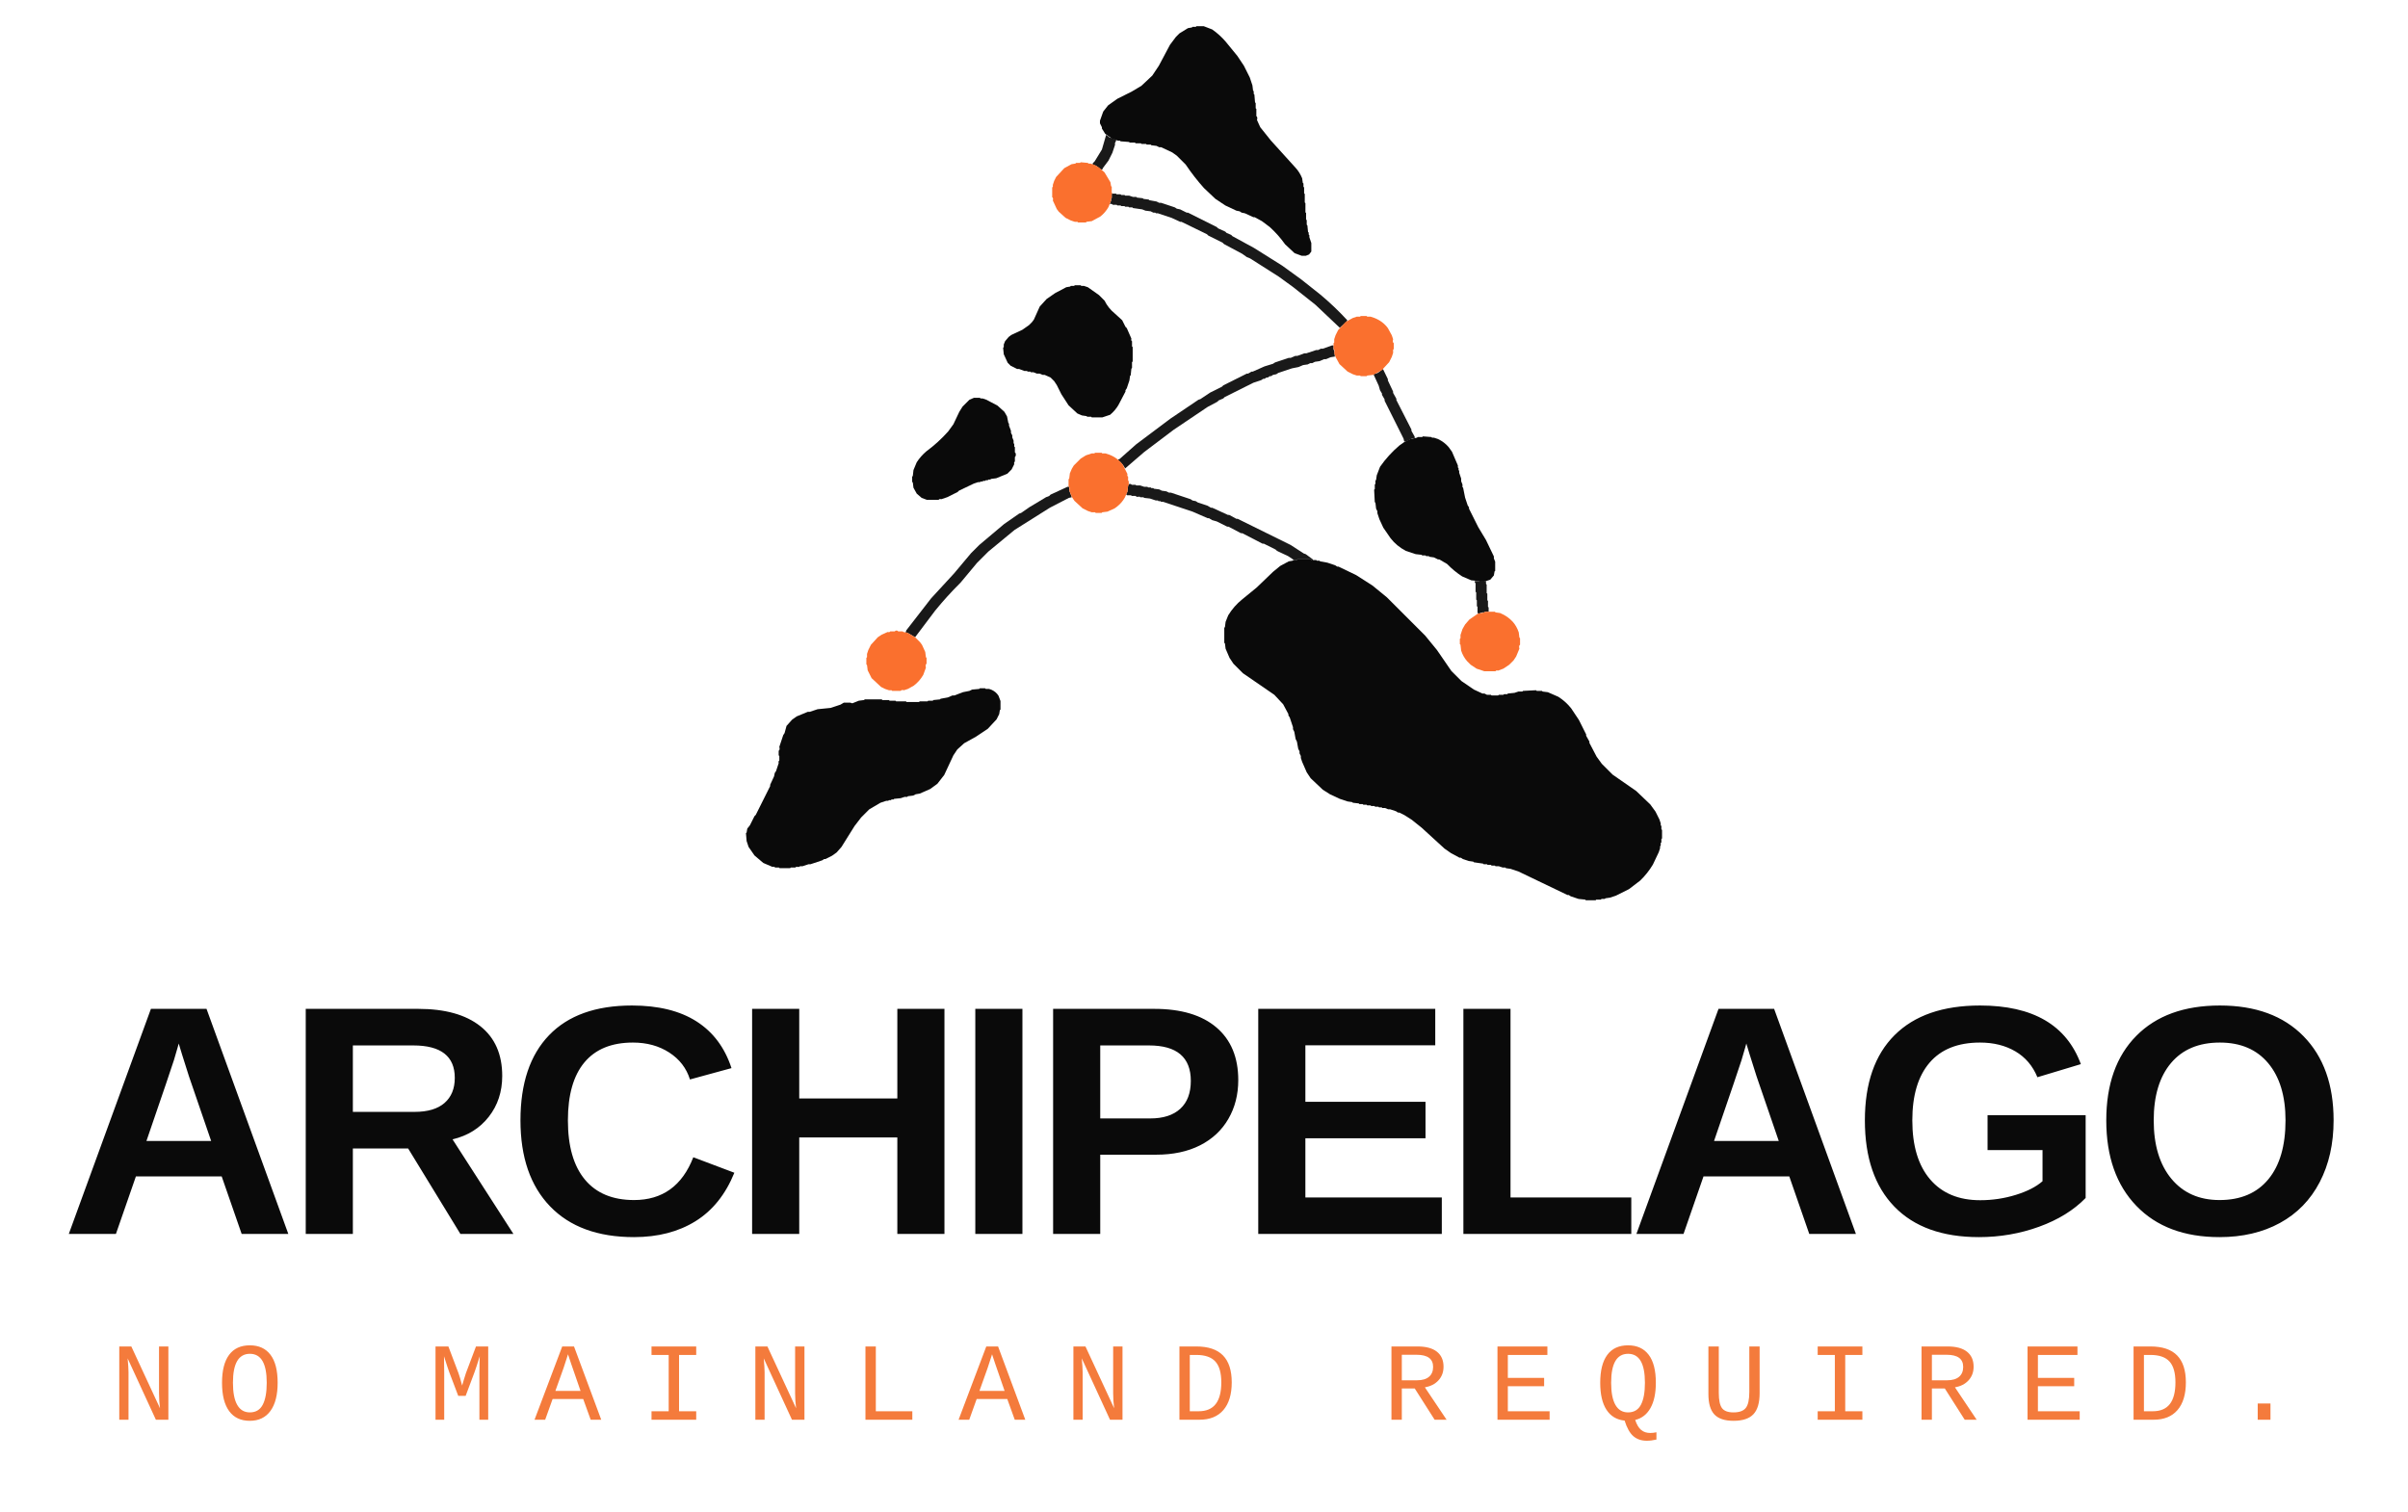
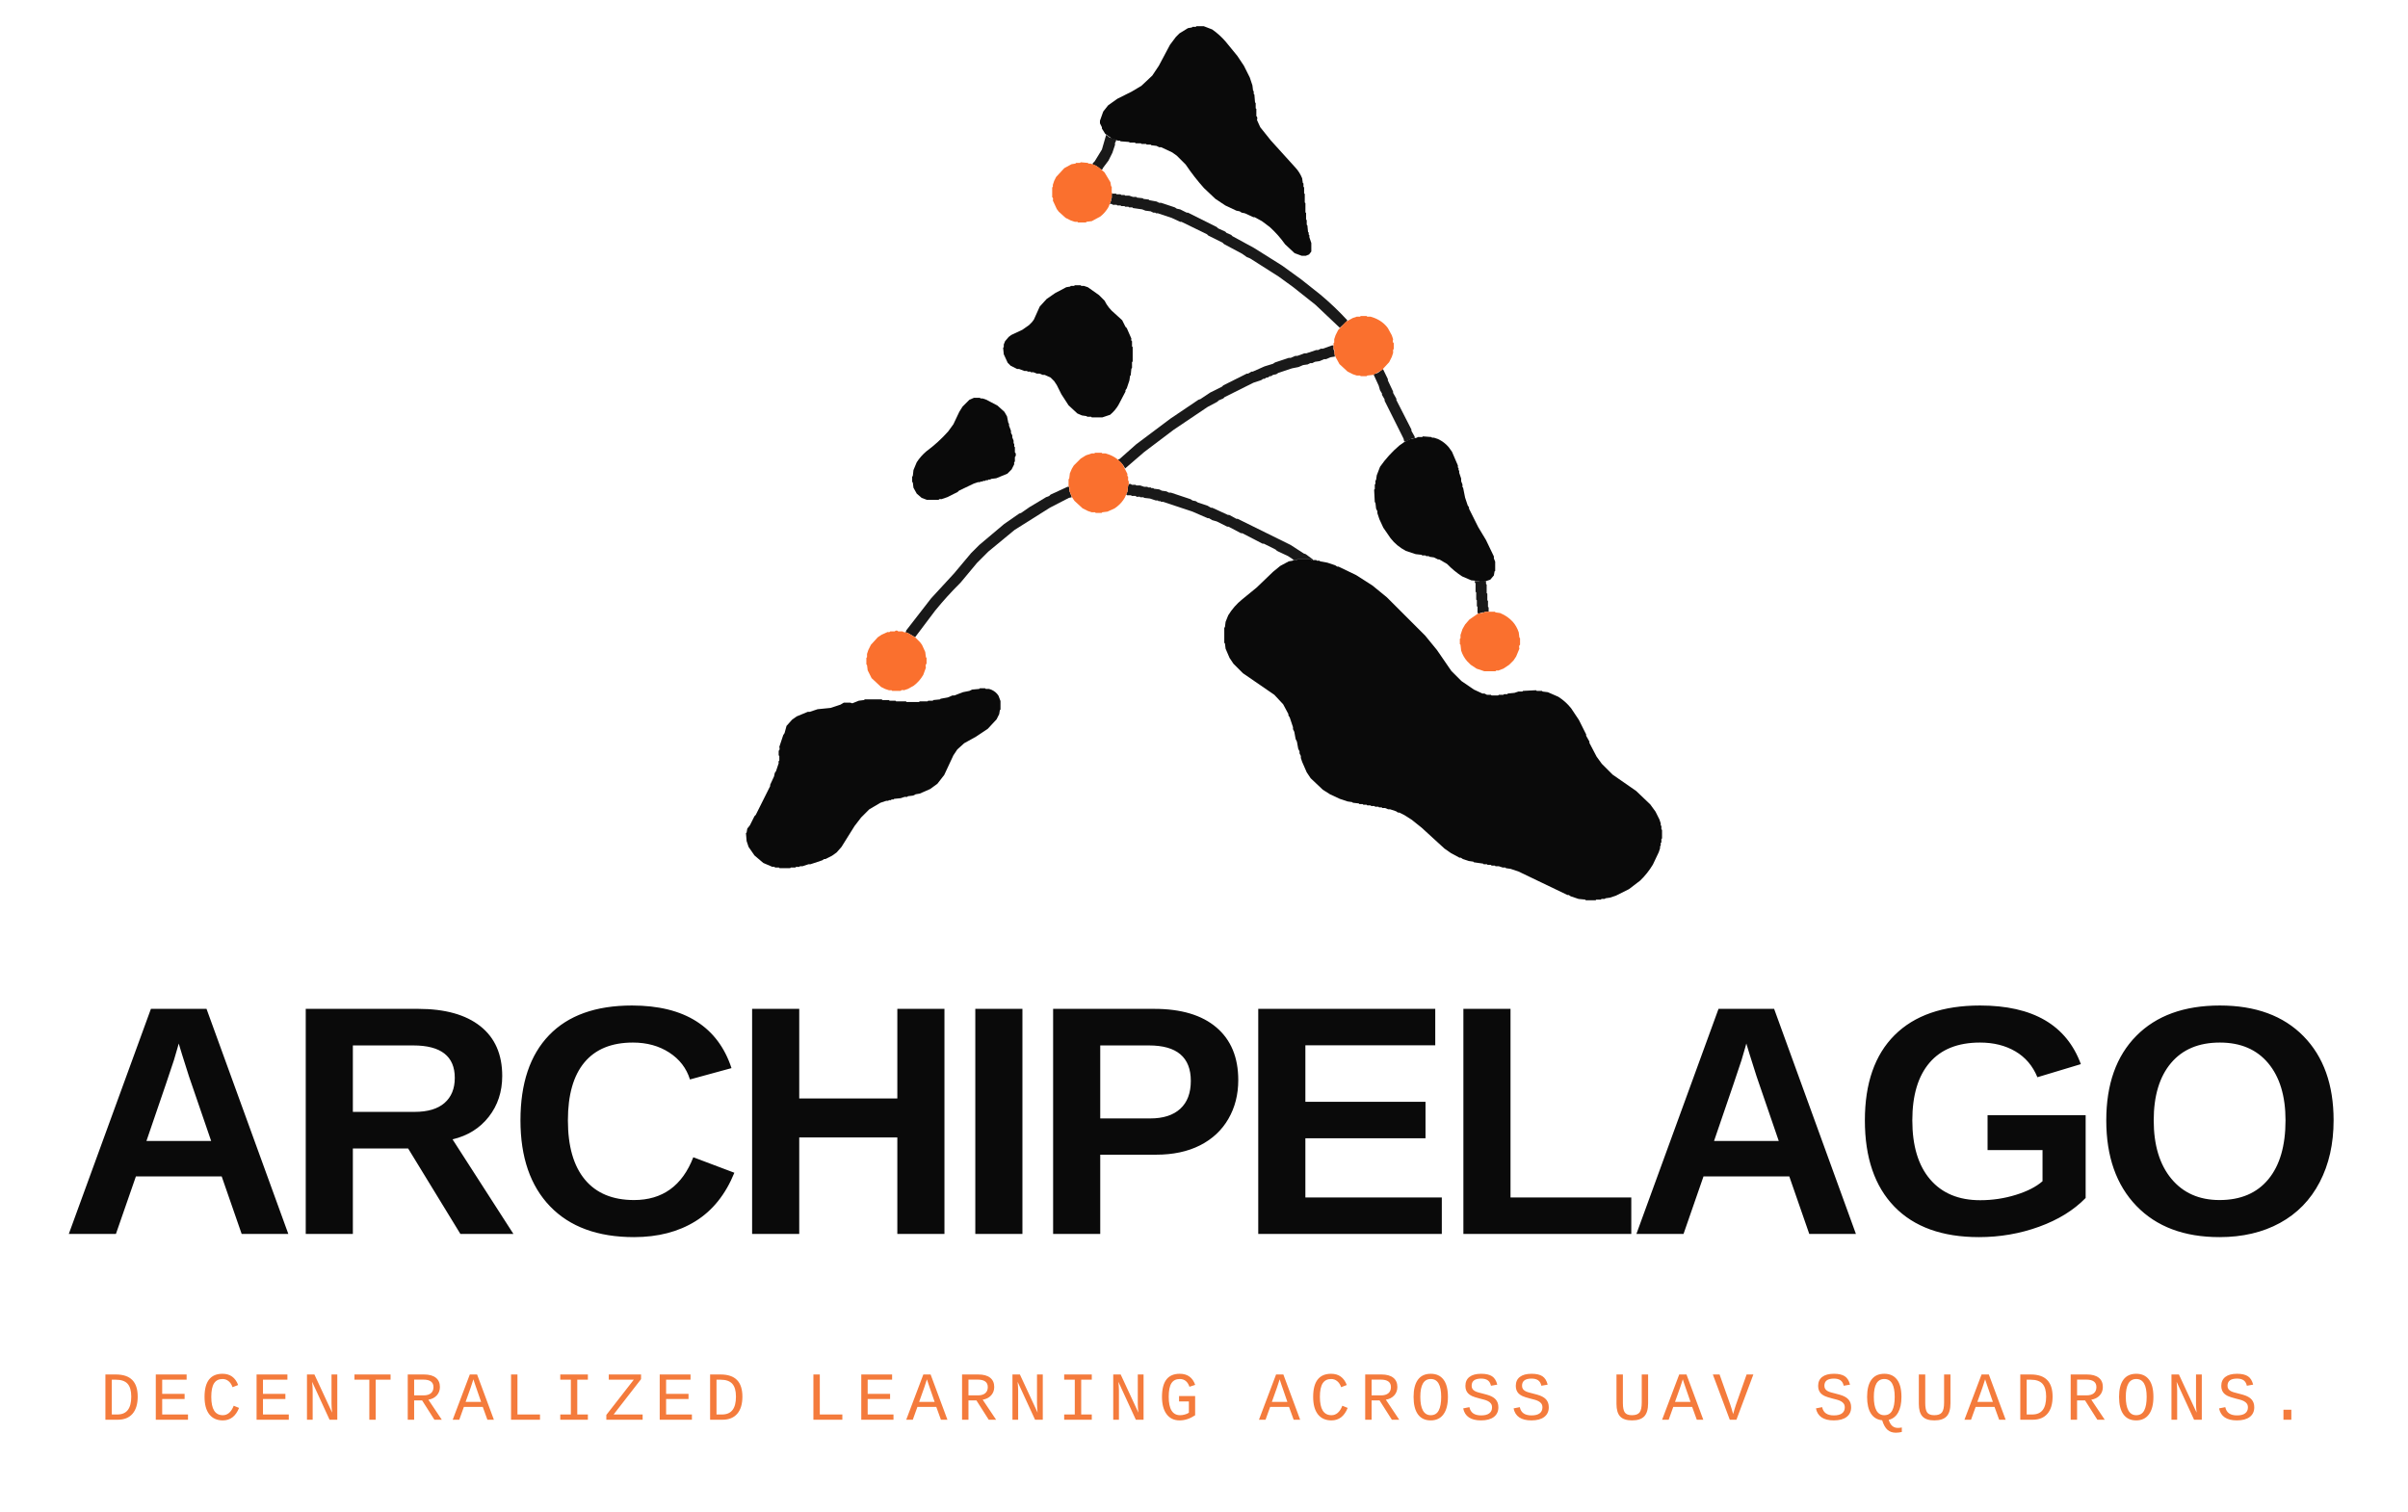
<svg xmlns="http://www.w3.org/2000/svg" viewBox="-40 -40 3680 2310" width="3680" height="2310">
  <g transform="translate(1100,0) scale(1)">
    <path fill="rgb(0,0,0)" stroke="rgb(0,0,0)" stroke-width="0" opacity="0" d="M 0 0 L 688 0.5 L 678.5 2 L 669.5 6 L 657 16.5 L 648 28.5 L 631 60.5 L 624 71.5 L 608.5 88 L 589.5 100 L 567.5 111 L 551 123.5 L 544 134.5 L 542 140.5 L 542 143.5 L 541 144.5 L 541 148.5 L 545 158.5 L 550 165.5 L 550 168.5 L 549 169.5 L 548 176.5 L 544 188.5 L 541 194.5 L 530 209.5 L 530 211 L 523.5 210 L 522.5 209 L 511.5 208 L 510.5 209 L 504.5 209 Q 503.75 210.75 500.5 210 L 489.5 215 L 476 227.5 L 471 236.5 L 469 242.5 L 469 245.5 L 468 246.5 L 468 261.5 L 469 262.5 L 470 269.5 L 475 279.5 L 484.5 290 L 488.5 293 L 502.5 299 Q 506.5 298 507.5 300 L 519.5 300 L 520.5 299 L 528.5 298 L 538.5 293 L 550 282.5 L 556.5 272 Q 559.75 271.25 560.5 273 L 566.5 273 L 567.5 274 L 572.5 274 L 573.5 275 L 578.5 275 L 579.5 276 L 584.5 276 L 585.5 277 L 590.5 277 L 591.5 278 L 605.5 280 L 606.5 281 L 614.5 282 L 622.5 285 L 629.5 286 L 650.5 293 L 663.5 299 L 665.5 299 L 704.5 318 L 706.5 320 L 728.5 331 L 730.5 333 L 737.5 336 L 765.5 353 L 770.5 355 L 814.5 383 L 836.5 399 L 870.5 426 L 907 460.5 L 907 462.5 L 905 464.5 L 899 478.5 L 899 483.5 Q 897 484.62 898 488 L 895.5 488 L 891.5 490 L 888.5 490 L 881.5 493 L 878.5 493 L 874.5 495 L 871.5 495 L 867.5 497 L 864.5 497 L 860.5 499 L 857.5 499 L 849.5 502 L 846.5 502 L 842.5 504 L 839.5 504 L 832.5 507 L 829.5 507 L 808.5 514 L 805.5 516 L 800.5 517 L 797.5 519 L 792.5 520 L 789.5 522 L 787.5 522 L 784.5 524 L 772.5 528 L 767.5 531 L 765.5 531 L 729.5 549 L 727.5 551 L 718.5 555 L 716.5 557 L 709.5 560 L 694.5 570 L 691.5 571 L 648.5 600 L 596.5 639 L 568.5 663 L 563.5 659 L 549.5 653 Q 544.75 654.25 543.5 652 L 533.5 652 L 532.5 653 L 524.5 654 L 517.5 657 Q 507.7 662.7 501 671.5 L 495 683.5 L 494 691.5 L 493 692.5 L 493 704 L 488.5 705 L 485.5 707 L 483.5 707 L 465.5 716 L 402.5 755 L 364.5 786 L 344 805.5 L 318 836.5 L 283 874.5 L 269 891.5 L 243.5 926 L 228.5 924 L 227.5 925 L 220.5 925 Q 219.75 926.75 216.5 926 L 207.5 930 Q 199.5 934.5 194 941.5 L 191 945.5 L 185 959.5 Q 186.25 964.25 184 965.5 L 184 975.5 L 185 976.5 L 186 984.5 L 189 991.5 L 192 996.5 L 203.5 1008 L 212.5 1013 L 218.5 1015 Q 222.5 1014 223.5 1016 L 236.5 1016 L 237.5 1015 L 241.5 1015 L 247.5 1013 L 256.5 1008 L 267 997.5 L 272 989.5 L 275 980.5 Q 273.75 975.75 276 974.5 L 276 965.5 L 275 964.5 L 275 960.5 L 274 959.5 L 273 953.5 L 269 945.5 L 259 933.5 L 281 903.5 L 299 881.5 Q 327.66 852.66 353 820.5 L 370.5 803 L 402.5 776 L 431.5 756 L 471.5 732 L 493.5 721 L 498.5 720 Q 503.44 729.06 511.5 735 L 522.5 741 L 528.5 743 Q 533.25 741.75 534.5 744 L 543.5 744 L 544.5 743 L 548.5 743 L 549.5 742 L 555.5 741 L 563.5 737 L 575 726.5 L 581.5 716 L 582.5 717 L 588.5 717 L 589.5 718 L 595.5 718 L 596.5 719 L 607.5 720 L 608.5 721 L 617.5 722 L 618.5 723 L 621.5 723 L 622.5 724 L 637.5 727 L 682.5 742 L 685.5 744 L 687.5 744 L 690.5 746 L 692.5 746 L 695.5 748 L 707.5 752 L 712.5 755 L 719.5 757 L 735.5 765 L 737.5 765 L 756.5 775 L 758.5 775 L 789.5 791 L 791.5 791 L 809.5 800 L 811.5 802 L 828.5 810 L 837 815.5 L 835.5 817 L 829.5 818 L 819.5 823 L 812.5 828 Q 787.17 853.67 758.5 876 L 744 890.5 L 737 900.5 L 733 910.5 L 732 918.5 L 731 919.5 L 731 942.5 L 732 943.5 L 732 947.5 L 733 948.5 L 734 954.5 L 739 965.5 L 745 974.5 L 759.5 989 L 798.5 1015 Q 809.41 1022.59 818 1032.5 L 824 1041.5 L 831 1056.5 L 836 1071.5 L 836 1074.5 L 838 1078.5 L 838 1081.5 L 842 1093.5 L 842 1096.5 L 846 1108.5 L 846 1111.5 L 848 1115.5 L 848 1118.5 L 854 1132.5 L 854 1134.5 L 863 1149.5 L 877.5 1164 L 892.5 1174 L 907.5 1181 L 919.5 1185 L 922.5 1185 L 927.5 1187 L 931.5 1187 L 932.5 1188 L 936.5 1188 L 937.5 1189 L 942.5 1189 L 943.5 1190 L 948.5 1190 L 949.5 1191 L 954.5 1191 L 955.5 1192 L 960.5 1192 L 961.5 1193 L 966.5 1193 L 967.5 1194 L 976.5 1195 L 977.5 1196 L 980.5 1196 L 981.5 1197 L 984.5 1197 L 993.5 1200 L 1006.5 1206 L 1017.5 1213 L 1032.5 1225 L 1067.5 1257 L 1077.5 1264 L 1090.5 1271 L 1092.5 1271 L 1095.5 1273 L 1104.5 1276 L 1111.5 1277 L 1112.5 1278 L 1116.5 1278 L 1117.5 1279 L 1121.5 1279 L 1127.5 1281 L 1132.5 1281 L 1133.5 1282 L 1138.5 1282 L 1139.5 1283 L 1144.5 1283 L 1145.5 1284 L 1150.5 1284 L 1151.5 1285 L 1160.5 1286 L 1161.5 1287 L 1168.5 1288 L 1180.5 1292 L 1255.5 1328 L 1257.5 1328 L 1260.5 1330 L 1272.5 1334 L 1283 1335.5 L 0 1336 L 0.5 1240 L 1 1245.5 L 5 1256.5 L 17.5 1272 L 26.5 1279 L 40.5 1285 Q 43.75 1284.25 44.5 1286 L 50.5 1286 L 51.5 1287 L 67.5 1287 L 68.5 1286 L 75.5 1286 L 76.5 1285 L 86.5 1284 L 87.5 1283 L 98.5 1281 L 116.5 1275 L 131.5 1268 L 142 1259.5 L 150 1248.5 L 151 1245.5 L 166 1222.5 L 176 1209.5 L 188.5 1197 L 197.5 1191 L 214.5 1184 L 217.5 1184 L 226.5 1181 L 230.5 1181 L 231.5 1180 L 236.5 1180 L 237.5 1179 L 246.5 1178 L 251.5 1176 L 255.5 1176 L 273.5 1170 Q 286.75 1164.25 296 1154.5 L 303 1144.5 L 317 1114.5 L 323 1105.5 L 329.5 1099 L 365.5 1077 L 381 1062.5 L 388 1048.5 Q 387.25 1045.25 389 1044.5 L 389 1031.5 L 386 1023.5 L 378.5 1016 L 371.5 1013 Q 366.75 1014.25 365.5 1012 L 357.5 1012 L 356.5 1013 L 345.5 1014 L 318.5 1023 L 315.5 1023 L 308.5 1026 L 305.5 1026 L 296.5 1029 L 292.5 1029 L 291.5 1030 L 278.5 1031 L 277.5 1032 L 265.5 1032 L 264.5 1033 L 245.5 1033 L 244.5 1032 L 229.5 1032 L 228.5 1031 L 208.5 1030 L 207.5 1029 L 181.5 1029 L 180.5 1030 L 176.5 1030 L 175.5 1031 L 172.5 1031 L 160.5 1035 L 159.5 1034 L 149.5 1034 L 144.5 1037 L 129.5 1042 L 109.5 1044 L 108.5 1045 L 105.5 1045 L 104.5 1046 L 101.5 1046 L 97.5 1048 L 94.5 1048 L 88.5 1050 L 74.5 1057 L 64 1066.5 L 60 1074.5 L 60 1077.5 L 57 1083.5 L 51 1101.5 L 50 1114.5 L 51 1115.5 L 51 1122.5 L 43 1146.5 L 41 1149.5 L 37 1161.5 L 32 1170.5 L 32 1172.5 L 15 1205.5 L 13 1207.5 L 6 1221.5 L 2 1226.5 L 0.5 1233 L 0 0 Z M 503 396 L 502 397 L 497 397 L 496 398 L 490 399 L 473 408 L 460 417 L 449 429 L 440 449 L 437 453 L 433 457 L 423 464 L 406 472 L 402 475 L 396 482 L 394 487 L 394 491 L 393 492 L 394 502 L 400 515 L 405 519 L 415 524 L 418 524 L 426 527 L 430 527 L 431 528 L 435 528 L 436 529 L 440 529 L 445 531 L 449 531 L 454 533 L 457 533 L 466 537 L 471 543 L 475 549 L 482 563 L 493 580 L 507 592 L 514 595 L 521 596 L 522 597 L 528 597 L 529 598 L 545 598 L 557 594 Q 564 588 569 580 L 580 559 L 580 557 L 582 554 L 586 542 L 587 535 L 588 534 L 589 524 L 590 523 L 590 514 L 591 513 L 591 491 L 590 490 L 590 482 Q 588 481 589 478 L 582 462 L 580 460 L 575 450 L 564 439 Q 554 431 548 420 L 540 411 L 523 399 L 517 397 L 513 397 L 512 396 L 503 396 Z M 349 568 L 342 571 L 331 582 L 326 590 L 317 609 L 309 620 Q 294 636 276 650 Q 267 657 261 667 L 256 679 L 255 688 L 254 689 L 254 697 L 255 698 L 256 706 L 261 715 L 269 721 L 277 724 L 295 724 Q 295 722 299 723 L 308 720 L 324 712 L 326 710 L 349 699 L 355 697 L 358 697 L 359 696 L 362 696 L 363 695 L 366 695 L 367 694 L 370 694 L 371 693 L 374 693 L 375 692 L 383 691 L 400 684 L 406 678 L 410 670 Q 409 666 411 666 L 411 659 L 412 658 Q 413 653 411 652 L 411 644 L 410 643 L 410 639 L 409 638 L 409 634 L 407 629 L 407 626 L 405 622 L 405 619 L 402 611 L 402 608 L 401 607 L 399 597 L 395 590 L 385 580 L 368 571 L 362 569 L 359 569 L 358 568 L 349 568 Z " />
    <path fill="rgb(0,0,0)" stroke="rgb(0,0,0)" stroke-width="0" opacity="0" d="M 700.5 0 L 1400 0 L 1400 1227.5 L 1399 1227.5 L 1398 1218.5 L 1390 1200.5 L 1382 1189.5 L 1365.5 1173 L 1324.5 1144 L 1308 1127.5 L 1296 1109.5 L 1284 1084.5 L 1284 1082.5 L 1270 1055.5 L 1261 1042.5 L 1248.5 1030 L 1241.5 1025 L 1225.5 1018 L 1217.5 1017 L 1216.5 1016 L 1208.5 1016 L 1207.5 1015 L 1197.5 1015 L 1196.5 1016 L 1187.5 1016 L 1186.5 1017 L 1180.5 1017 L 1179.5 1018 L 1169.5 1019 L 1168.5 1020 L 1158.5 1021 L 1157.5 1022 L 1150.5 1022 L 1149.5 1023 L 1139.5 1023 L 1138.5 1022 L 1132.5 1022 L 1128.5 1020 L 1125.5 1020 L 1107.5 1011 Q 1090.46 1000.54 1078 985.5 L 1056 953.5 L 1038 931.5 L 979.5 873 L 957.5 855 L 932.5 839 L 900.5 824 L 888.5 820 L 877.5 818 L 876.5 817 L 867.5 816 L 855.5 807 L 852.5 806 L 832.5 793 L 738.5 747 L 736.5 747 L 731.5 744 L 729.5 744 L 724.5 741 L 722.5 741 L 717.5 738 L 710.5 736 L 695.5 729 L 690.5 728 L 679.5 723 L 649.5 713 L 646.5 713 L 642.5 711 L 639.5 711 L 638.5 710 L 635.5 710 L 631.5 708 L 627.5 708 L 618.5 705 L 614.5 705 L 613.5 704 L 608.5 704 L 602.5 702 L 596.5 702 L 595.5 701 L 589.5 701 Q 588.37 699 585 700 L 583 684.5 L 579 676.5 L 608.5 651 L 653.5 617 L 705.5 582 L 720.5 574 L 722.5 572 L 729.5 569 L 731.5 567 L 775.5 545 L 777.5 545 L 805.5 533 L 810.5 532 L 813.5 530 L 834.5 523 L 844.5 521 L 851.5 518 L 854.5 518 L 869.5 513 L 876.5 512 L 900.5 504 Q 905.5 518 916.5 526 L 927.5 532 L 933.5 534 Q 938.25 532.75 939.5 535 L 948.5 535 L 949.5 534 L 958.5 533 L 964 542.5 L 964 544.5 L 967 549.5 L 969 556.5 L 982 583.5 L 982 585.5 L 1007 635.5 L 998.5 641 L 979 660.5 L 969 673.5 L 964 686.5 L 964 689.5 L 962 694.5 L 962 699.5 L 961 700.5 L 961 707.5 L 960 708.5 L 960 718.5 L 961 719.5 L 961 727.5 L 962 728.5 L 963 737.5 L 965 741.5 L 965 744.5 L 968 753.5 L 971 758.5 L 971 760.5 L 977 771.5 L 985 782.5 L 997.5 795 L 1006.5 801 L 1016.5 805 L 1019.5 805 L 1028.5 808 L 1032.5 808 L 1033.5 809 L 1043.5 810 L 1044.5 811 L 1051.5 812 L 1057.5 815 L 1059.5 815 L 1071.5 822 Q 1081.8 832.7 1094.5 841 L 1102.5 845 L 1108.5 847 L 1112.5 847 L 1114 848.5 L 1115 851.5 L 1115 864.5 L 1116 865.5 L 1116 876.5 L 1117 877.5 L 1118 896.5 L 1119 897.5 L 1103 909.5 L 1096 919.5 L 1093 926.5 L 1092 935.5 L 1091 936.5 L 1091 944.5 L 1092 945.5 L 1093 954.5 L 1097 963.5 L 1107.5 976 L 1116.5 982 L 1118.5 982 L 1124.5 985 Q 1127.75 984.25 1128.5 986 L 1145.5 986 L 1157.5 982 L 1166.5 976 L 1173 969.5 L 1177 963.5 L 1182 951.5 Q 1180.75 946.75 1183 945.5 L 1183 935.5 L 1182 934.5 L 1181 926.5 L 1177 917.5 L 1167.5 906 L 1152.5 897 L 1149.5 897 L 1144.5 895 L 1135 895 L 1135 888.5 L 1134 887.5 L 1134 878.5 L 1133 877.5 L 1133 867.5 L 1132 866.5 L 1132 853.5 L 1131 852.5 L 1131 848 Q 1137.78 847.47 1141 842.5 L 1143 839.5 L 1144 833.5 L 1145 832.5 L 1145 818.5 L 1144 817.5 L 1144 814.5 L 1141 805.5 L 1131 785.5 L 1129 783.5 L 1114 754.5 L 1112 752.5 L 1103 732.5 L 1099 720.5 L 1096 705.5 L 1095 704.5 L 1095 700.5 L 1093 695.5 L 1093 691.5 L 1092 690.5 L 1092 687.5 L 1091 686.5 L 1088 671.5 L 1084 662.5 L 1084 660.5 L 1077 647.5 L 1068.5 638 L 1061.5 633 L 1051.5 629 Q 1048.25 629.75 1047.5 628 L 1040.5 628 L 1039.5 627 L 1034.5 627 L 1033.5 628 L 1026.5 628 Q 1025.37 630 1022 629 L 1017 618.5 L 1017 616.5 L 994 571.5 L 994 569.5 L 989 560.5 L 989 558.5 L 986 553.5 L 986 551.5 L 983 546.5 L 983 544.5 L 974 525.5 L 974 523.5 L 981 516.5 L 987 505.5 L 989 499.5 L 989 494.5 L 990 493.5 L 990 484.5 L 989 483.5 L 989 478.5 L 987 472.5 L 983 464.5 L 971.5 452 L 960.5 446 L 954.5 444 Q 949.75 445.25 948.5 443 L 939.5 443 L 938.5 444 L 933.5 444 L 927.5 446 L 919.5 450 L 884.5 416 L 844.5 384 L 804.5 356 L 801.5 355 L 776.5 339 L 764.5 333 L 757.5 328 L 734.5 316 L 732.5 314 L 686.5 290 L 684.5 290 L 675.5 285 L 673.5 285 L 655.5 277 L 634.5 270 L 631.5 270 L 627.5 268 L 624.5 268 L 615.5 265 L 611.5 265 L 606.5 263 L 602.5 263 L 596.5 261 L 591.5 261 L 585.5 259 L 579.5 259 L 578.5 258 Q 573.75 259.25 572.5 257 L 560.5 256 L 559 254.5 L 559 245.5 L 558 244.5 L 557 238.5 Q 552.32 227.18 544 219.5 L 554 205.5 L 560 193.5 L 564 181.5 L 564 178.5 L 566.5 174 L 572.5 176 L 578.5 176 L 579.5 177 L 585.5 177 L 586.5 178 L 594.5 178 L 595.5 179 L 603.5 179 L 604.5 180 L 618.5 181 L 619.5 182 L 623.5 182 L 631.5 185 L 634.5 185 L 654.5 195 L 672 211.5 L 693 239.5 L 711.5 259 L 732.5 274 L 749.5 282 L 770.5 289 L 783.5 295 L 800.5 307 L 812 318.5 Q 821.92 332.58 834.5 344 Q 841.48 351.02 855.5 351 L 860.5 349 L 863 346.5 L 864 344.5 L 864 331.5 L 863 330.5 L 863 327.5 L 862 326.5 L 862 323.5 L 859 314.5 L 859 310.5 L 858 309.5 L 858 304.5 L 857 303.5 L 857 296.5 L 856 295.5 L 856 285.5 L 855 284.5 L 855 270.5 L 854 269.5 L 854 256.5 L 853 255.5 L 853 246.5 L 852 245.5 L 852 240.5 L 851 239.5 L 850 232.5 Q 846.24 223.26 840 216.5 L 802 174.5 L 786 154.5 L 781 143.5 Q 782.25 138.75 780 137.5 L 780 126.5 L 779 125.5 L 779 117.5 L 778 116.5 L 777 104.5 L 776 103.5 L 776 99.5 L 775 98.5 L 774 90.5 L 770 78.5 L 761 60.5 L 751 45.5 L 733 23.5 L 721.5 12 L 712.5 5 L 706.5 2 L 700.5 1 L 700.5 0 Z " />
    <path fill="rgb(0,0,0)" stroke="rgb(0,0,0)" stroke-width="0" opacity="0" d="M 1399.5 1242 L 1400 1336 L 1299 1335.5 L 1312.5 1334 L 1313.5 1333 L 1320.5 1332 L 1329.5 1329 L 1332.5 1327 L 1334.5 1327 L 1355.5 1315 L 1372 1300.5 L 1386 1281.5 L 1393 1267.5 L 1393 1265.5 L 1397 1256.5 L 1399.5 1242 Z " />
    <path fill="rgb(10,10,10)" stroke="rgb(10,10,10)" stroke-width="0" opacity="0.937" d="M 550.5 166 L 555.5 170 L 564.5 173 L 566 174.5 L 564 178.5 L 564 181.5 L 560 193.5 L 554 205.5 L 545 217.5 L 545 219 L 542.5 219 L 534.5 213 L 530 212 L 530 209.5 L 533 206.5 L 544 188.5 L 550.5 166 Z " />
    <path fill="rgb(10,10,10)" stroke="rgb(10,10,10)" stroke-width="0" opacity="0.937" d="M 559 256 L 565.5 256 L 566.5 257 L 572.5 257 L 573.5 258 L 578.5 258 L 579.5 259 L 585.5 259 L 591.5 261 L 596.5 261 L 597.5 262 L 606.5 263 L 607.5 264 L 615.5 265 L 616.5 266 L 627.5 268 L 631.5 270 L 634.5 270 L 655.5 277 L 658.5 279 L 663.5 280 L 673.5 285 L 675.5 285 L 719.5 307 L 721.5 309 L 732.5 314 L 734.5 316 L 741.5 319 L 743.5 321 L 776.5 339 L 819.5 366 L 848.5 387 L 877.5 410 Q 899.6 428.4 919 449.5 L 917.5 452 L 907.5 461 L 870.5 426 L 836.5 399 L 814.5 383 L 770.5 355 L 765.5 353 L 758.5 348 L 730.5 333 L 728.5 331 L 706.5 320 L 704.5 318 L 665.5 299 L 663.5 299 L 650.5 293 L 629.5 286 L 626.5 286 L 625.5 285 L 622.5 285 L 618.5 283 L 610.5 282 L 605.5 280 L 591.5 278 L 590.5 277 L 585.5 277 L 584.5 276 L 579.5 276 L 578.5 275 L 573.5 275 L 572.5 274 L 567.5 274 L 566.5 273 L 560.5 273 Q 559.37 271 556 272 L 558 266.5 L 558 263.5 L 559 262.5 L 559 256 Z " />
    <path fill="rgb(10,10,10)" stroke="rgb(10,10,10)" stroke-width="0" opacity="0.937" d="M 895.5 488 L 898 488 L 898 494.5 L 899 495.5 L 900 505 L 893.5 506 L 886.5 509 L 883.5 509 L 876.5 512 L 869.5 513 L 865.5 515 L 862.5 515 L 858.5 517 L 851.5 518 L 844.5 521 L 834.5 523 L 813.5 530 L 810.5 532 L 805.5 533 L 802.5 535 L 800.5 535 L 797.5 537 L 795.5 537 L 792.5 539 L 790.5 539 L 787.5 541 L 775.5 545 L 731.5 567 L 729.5 569 L 722.5 572 L 720.5 574 L 705.5 582 L 653.5 617 L 608.5 651 L 579.5 676 Q 575.53 668.47 569 663.5 L 569 662 L 570.5 662 L 596.5 639 L 648.5 600 L 691.5 571 L 694.5 570 L 709.5 560 L 727.5 551 L 729.5 549 L 765.5 531 L 767.5 531 L 772.5 528 L 774.5 528 L 792.5 520 L 805.5 516 L 808.5 514 L 829.5 507 L 832.5 507 L 839.5 504 L 842.5 504 L 853.5 500 L 856.5 500 L 871.5 495 L 874.5 495 L 878.5 493 L 881.5 493 L 895.5 488 Z " />
    <path fill="rgb(10,10,10)" stroke="rgb(10,10,10)" stroke-width="0" opacity="0.937" d="M 973.5 524 L 981 539.5 L 981 541.5 L 989 558.5 L 989 560.5 L 994 569.5 L 994 571.5 L 1017 616.5 L 1017 618.5 L 1022 627.5 L 1022 630 L 1018.5 630 L 1008.5 635 L 1006 635 L 1005 630.5 L 976 572.5 L 976 570.5 L 972 563.5 L 972 561.5 L 969 556.5 L 967 549.5 L 959 532 L 965.5 530 L 973.5 524 Z " />
    <path fill="rgb(10,10,10)" stroke="rgb(10,10,10)" stroke-width="0" opacity="0.937" d="M 585 700 Q 588.38 699 589.5 701 L 595.5 701 L 596.5 702 L 602.5 702 L 608.5 704 L 613.5 704 L 614.5 705 L 618.5 705 L 619.5 706 L 622.5 706 L 623.5 707 L 631.5 708 L 635.5 710 L 642.5 711 L 646.5 713 L 649.5 713 L 679.5 723 L 682.5 725 L 687.5 726 L 690.5 728 L 705.5 733 L 710.5 736 L 712.5 736 L 736.5 747 L 738.5 747 L 749.5 753 L 751.5 753 L 832.5 793 L 852.5 806 L 855.5 807 L 867 815.5 L 865.5 815 L 864.5 816 L 863.5 815 L 842.5 815 Q 841.5 817 837.5 816 L 828.5 810 L 811.5 802 L 809.5 800 L 791.5 791 L 789.5 791 L 758.5 775 L 756.5 775 L 737.5 765 L 735.5 765 L 719.5 757 L 712.5 755 L 707.5 752 L 705.5 752 L 682.5 742 L 637.5 727 L 634.5 727 L 633.5 726 L 630.5 726 L 629.5 725 L 626.5 725 L 617.5 722 L 608.5 721 L 607.5 720 L 602.5 720 L 601.5 719 Q 596.75 720.25 595.5 718 L 589.5 718 L 588.5 717 L 582.5 717 L 581 715.5 L 583 711.5 L 584 702.5 L 585 700 Z " />
    <path fill="rgb(10,10,10)" stroke="rgb(10,10,10)" stroke-width="0" opacity="0.937" d="M 491.5 704 L 494 704 L 494 709.5 L 498 720 L 493.5 721 L 464.5 736 L 410.5 770 L 370.5 803 L 353 820.5 L 328 850.5 Q 307.4 870.9 289 893.5 L 258.5 934 L 246.5 927 L 244 927 L 245 923.5 L 283 874.5 L 318 836.5 L 344 805.5 L 356.5 793 L 394.5 761 L 417.5 745 L 420.5 744 L 433.5 735 L 458.5 720 L 463.5 718 L 465.5 716 L 491.5 704 Z " />
    <path fill="rgb(10,10,10)" stroke="rgb(10,10,10)" stroke-width="0" opacity="0.937" d="M 1114 848 L 1119.5 848 L 1120.5 849 L 1128.5 849 L 1131 848 L 1131 852.5 L 1132 853.5 L 1132 866.5 L 1133 867.5 L 1133 877.5 L 1134 878.5 L 1134 887.5 L 1135 888.5 L 1135 895 L 1129.5 895 L 1128.5 896 L 1125.5 896 L 1119.5 898 L 1118 896.5 L 1118 887.5 L 1117 886.5 L 1117 877.5 L 1116 876.5 L 1116 865.5 L 1115 864.5 L 1115 851.5 Q 1113.25 850.58 1114 848 Z " />
    <path fill="rgb(10,10,10)" stroke="rgb(10,10,10)" stroke-width="0" opacity="1" d="M 688.5 0 L 699.5 0 L 712.5 5 Q 723.97 13.03 733 23.5 L 751 45.5 L 761 60.5 L 770 78.5 L 774 90.5 L 775 98.5 L 776 99.5 L 776 103.5 L 777 104.5 L 778 116.5 L 779 117.5 L 779 125.5 L 780 126.5 L 780 137.5 Q 782.25 138.75 781 143.5 L 786 154.5 L 802 174.5 L 840 216.5 Q 846.24 223.26 850 232.5 L 851 239.5 L 852 240.5 L 852 245.5 L 853 246.5 L 853 255.5 L 854 256.5 L 854 269.5 L 855 270.5 L 855 284.5 L 856 285.5 L 856 295.5 L 857 296.5 L 857 303.5 L 858 304.5 L 859 314.5 L 860 315.5 L 860 318.5 L 861 319.5 L 861 322.5 L 864 331.5 L 864 344.5 L 860.5 349 L 855.5 351 L 849.5 351 L 838.5 347 L 824 333.5 Q 813.64 318.86 800.5 307 L 788.5 298 L 777.5 292 L 775.5 292 L 762.5 286 L 757.5 285 L 754.5 283 L 749.5 282 L 732.5 274 L 717.5 264 L 700 247.5 Q 684.87 230.63 672 211.5 L 658.5 198 L 651.5 193 L 634.5 185 L 631.5 185 L 627.5 183 L 619.5 182 L 618.5 181 L 612.5 181 L 611.5 180 L 604.5 180 L 603.5 179 L 595.5 179 L 594.5 178 L 586.5 178 L 585.5 177 L 572.5 176 L 571.5 175 L 568.5 175 L 559.5 172 L 549 164.5 L 544 156.5 L 544 154.5 L 541 148.5 L 541 144.5 L 546 130.5 L 553.5 121 L 567.5 111 L 589.5 100 L 604.5 91 L 621 75.5 L 631 60.5 L 648 28.5 L 657 16.5 L 662.5 11 L 675.5 3 L 681.5 2 L 682.5 1 L 687.5 1 L 688.5 0 Z " />
    <path fill="rgb(10,10,10)" stroke="rgb(10,10,10)" stroke-width="0" opacity="1" d="M 502.5 396 L 511.5 396 L 512.5 397 L 516.5 397 L 522.5 399 L 539.5 411 L 548 419.5 Q 553.81 431.19 563.5 439 L 575 449.5 L 580 459.5 L 582 461.5 L 589 477.5 Q 588.25 480.75 590 481.5 L 590 489.5 L 591 490.5 L 591 512.5 L 590 513.5 L 590 522.5 L 589 523.5 L 588 533.5 L 587 534.5 L 586 541.5 L 582 553.5 L 580 556.5 L 580 558.5 L 569 579.5 Q 563.88 587.88 556.5 594 L 544.5 598 L 528.5 598 L 527.5 597 L 521.5 597 L 520.5 596 L 513.5 595 L 506.5 592 L 493 579.5 L 482 562.5 L 475 548.5 L 471 542.5 L 465.5 537 L 456.5 533 L 453.5 533 L 448.5 531 L 444.5 531 L 439.5 529 L 435.5 529 L 434.5 528 L 430.5 528 L 429.5 527 L 425.5 527 L 417.5 524 L 414.5 524 L 404.5 519 L 400 514.5 L 394 501.5 L 393 491.5 L 394 490.5 L 394 486.5 L 396 481.5 L 401.5 475 L 405.5 472 L 422.5 464 L 432.5 457 L 437 452.5 L 440 448.5 L 449 428.5 L 459.5 417 L 472.5 408 L 489.5 399 L 495.5 398 L 496.5 397 L 501.5 397 L 502.5 396 Z " />
    <path fill="rgb(10,10,10)" stroke="rgb(10,10,10)" stroke-width="0" opacity="1" d="M 348.5 568 L 357.5 568 L 358.5 569 L 361.5 569 L 367.5 571 L 384.5 580 L 395 589.5 L 399 596.5 L 401 606.5 L 402 607.5 L 402 610.5 L 405 618.5 L 405 621.5 L 407 625.5 L 407 628.5 L 409 633.5 L 409 637.5 L 410 638.5 L 410 642.5 L 411 643.5 L 411 651.5 Q 413.25 652.75 412 657.5 L 411 658.5 L 411 665.5 Q 409.25 666.25 410 669.5 L 406 677.5 L 399.5 684 L 382.5 691 L 374.5 692 L 373.5 693 L 370.5 693 L 369.5 694 L 366.5 694 L 365.5 695 L 362.5 695 L 361.5 696 L 358.5 696 L 357.5 697 L 354.5 697 L 348.5 699 L 325.5 710 L 323.5 712 L 307.5 720 L 298.5 723 Q 295.25 722.25 294.5 724 L 276.5 724 L 268.5 721 L 261 714.5 L 256 705.5 L 255 697.5 L 254 696.5 L 254 688.5 L 255 687.5 L 256 678.5 L 261 666.5 Q 267.14 657.14 275.5 650 Q 293.91 636.41 309 619.5 L 317 608.5 L 326 589.5 L 331 581.5 L 341.5 571 L 348.5 568 Z " />
    <path fill="rgb(10,10,10)" stroke="rgb(10,10,10)" stroke-width="0" opacity="1" d="M 1034.5 627 L 1047.5 628 L 1048.5 629 L 1051.5 629 L 1057.5 631 Q 1067.36 635.64 1074 643.5 L 1079 650.5 L 1088 671.5 L 1088 674.5 L 1089 675.5 L 1089 678.5 L 1090 679.5 L 1090 682.5 L 1093 691.5 L 1093 695.5 L 1095 700.5 L 1095 704.5 L 1096 705.5 L 1099 720.5 L 1103 732.5 L 1105 735.5 L 1105 737.5 L 1119 765.5 L 1131 785.5 L 1143 810.5 L 1143 813.5 L 1145 818.5 L 1145 832.5 L 1144 833.5 L 1143 839.5 L 1137.5 846 L 1128.5 849 L 1120.5 849 L 1119.5 848 L 1108.5 847 L 1094.5 841 Q 1081.8 832.7 1071.5 822 L 1059.5 815 L 1057.5 815 L 1051.5 812 L 1044.5 811 L 1043.5 810 L 1039.5 810 L 1038.5 809 L 1033.5 809 L 1032.5 808 L 1023.5 807 L 1008.5 802 Q 994.36 794.64 985 782.5 L 974 766.5 L 968 753.5 L 965 744.5 L 965 741.5 L 963 737.5 L 962 728.5 L 961 727.5 L 960 708.5 L 961 707.5 L 961 700.5 L 962 699.5 L 962 694.5 L 963 693.5 L 964 686.5 L 969 673.5 Q 981.73 655.23 998.5 641 L 1005.5 636 L 1015.5 631 L 1025.5 629 L 1026.5 628 L 1033.5 628 L 1034.5 627 Z " />
    <path fill="rgb(10,10,10)" stroke="rgb(10,10,10)" stroke-width="0" opacity="1" d="M 842.5 815 L 863.5 815 L 864.5 816 Q 865.5 814 866.5 816 L 871.5 816 L 872.5 817 L 876.5 817 L 877.5 818 L 888.5 820 L 900.5 824 L 903.5 826 L 905.5 826 L 932.5 839 L 957.5 855 L 979.5 873 L 1038 931.5 L 1056 953.5 L 1078 985.5 L 1093.5 1001 L 1112.5 1014 L 1125.5 1020 L 1128.5 1020 L 1132.5 1022 L 1138.5 1022 L 1139.5 1023 L 1149.5 1023 L 1150.5 1022 L 1157.5 1022 L 1158.5 1021 L 1163.5 1021 L 1164.5 1020 L 1174.5 1019 L 1180.5 1017 L 1186.5 1017 L 1187.5 1016 L 1207.5 1015 L 1208.5 1016 L 1216.5 1016 L 1217.5 1017 L 1225.5 1018 L 1241.5 1025 Q 1252.79 1032.21 1261 1042.5 L 1273 1060.5 L 1284 1082.5 L 1284 1084.5 L 1289 1093.5 L 1289 1095.5 L 1300 1116.5 L 1308 1127.5 L 1324.5 1144 L 1360.5 1169 L 1382 1189.5 L 1390 1200.5 L 1396 1212.5 L 1398 1218.5 L 1398 1221.5 L 1399 1222.5 L 1399 1227.5 L 1400 1228.5 L 1400 1241.5 L 1399 1242.5 L 1399 1247.5 L 1398 1248.5 L 1398 1252.5 L 1397 1253.5 L 1397 1256.5 L 1395 1262.5 L 1386 1281.5 Q 1377.75 1295.25 1366.5 1306 L 1349.5 1319 L 1329.5 1329 L 1320.5 1332 L 1313.5 1333 L 1312.5 1334 L 1307.5 1334 L 1306.5 1335 L 1299.5 1335 L 1298.5 1336 L 1283.5 1336 L 1282.5 1335 L 1272.5 1334 L 1260.5 1330 L 1257.5 1328 L 1255.5 1328 L 1180.5 1292 L 1168.5 1288 L 1161.5 1287 L 1160.5 1286 L 1156.5 1286 L 1150.5 1284 L 1145.5 1284 L 1144.5 1283 L 1139.5 1283 L 1138.5 1282 L 1133.5 1282 L 1132.5 1281 L 1127.5 1281 L 1126.5 1280 L 1112.5 1278 L 1111.5 1277 L 1104.5 1276 L 1095.5 1273 L 1092.5 1271 L 1090.5 1271 L 1077.5 1264 L 1067.5 1257 L 1032.5 1225 L 1017.5 1213 L 1006.5 1206 L 998.5 1202 L 996.5 1202 L 993.5 1200 L 984.5 1197 L 981.5 1197 L 976.5 1195 L 972.5 1195 L 971.5 1194 L 967.5 1194 L 966.5 1193 L 961.5 1193 L 960.5 1192 L 955.5 1192 L 954.5 1191 L 949.5 1191 L 948.5 1190 L 943.5 1190 L 942.5 1189 L 937.5 1189 L 936.5 1188 L 927.5 1187 L 926.5 1186 L 919.5 1185 L 907.5 1181 L 892.5 1174 L 881.5 1167 L 863 1149.5 L 857 1140.5 L 850 1124.5 L 848 1118.5 L 848 1115.5 L 846 1111.5 L 846 1108.5 L 844 1104.5 L 842 1093.5 L 840 1089.5 L 838 1078.5 L 836 1074.5 L 836 1071.5 L 831 1056.5 L 829 1053.5 L 829 1051.5 L 821 1036.5 L 807.5 1022 L 759.5 989 L 745 974.5 L 739 965.5 L 733 951.5 L 732 943.5 L 731 942.5 L 731 919.5 L 732 918.5 L 733 910.5 L 737 900.5 Q 745.72 886.22 758.5 876 L 780.5 858 L 805.5 834 L 816.5 825 L 829.5 818 L 835.5 817 L 836.5 816 L 841.5 816 L 842.5 815 Z " />
    <path fill="rgb(10,10,10)" stroke="rgb(10,10,10)" stroke-width="0" opacity="1" d="M 357.5 1012 L 365.5 1012 L 366.5 1013 L 371.5 1013 L 374.5 1014 Q 382 1017 386 1023.5 L 389 1031.5 L 389 1044.5 L 388 1045.5 L 387 1051.5 L 383 1059.5 L 369.5 1074 L 351.5 1086 L 333.5 1096 L 323 1105.5 L 317 1114.5 L 303 1144.5 L 292.5 1158 L 281.5 1166 L 265.5 1173 L 259.5 1174 L 255.5 1176 L 247.5 1177 L 246.5 1178 L 242.5 1178 L 236.5 1180 L 226.5 1181 L 225.5 1182 L 222.5 1182 L 221.5 1183 L 218.5 1183 L 217.5 1184 L 214.5 1184 L 205.5 1187 L 188.5 1197 L 176 1209.5 L 166 1222.5 L 146 1254.5 L 138.5 1263 L 131.5 1268 L 121.5 1273 L 119.5 1273 L 116.5 1275 L 98.5 1281 L 95.5 1281 L 86.5 1284 L 82.5 1284 L 81.5 1285 L 76.5 1285 L 75.5 1286 L 68.5 1286 L 67.5 1287 L 51.5 1287 L 50.5 1286 L 44.5 1286 Q 43.75 1284.25 40.5 1285 L 26.5 1279 L 13 1267.5 L 4 1254.5 L 1 1245.5 L 0 1233.5 L 1 1232.5 L 2 1226.5 L 6 1221.5 L 13 1207.5 L 15 1205.5 L 37 1161.5 L 37 1159.5 L 43 1146.5 L 44 1141.5 L 46 1138.5 L 50 1126.5 Q 49.25 1123.25 51 1122.5 L 51 1115.5 L 50 1114.5 L 50 1107.5 Q 52.25 1106.25 51 1101.5 L 57 1083.5 L 59 1080.5 L 62 1069.5 L 70.5 1060 L 77.5 1055 L 94.5 1048 L 97.5 1048 L 109.5 1044 L 129.5 1042 L 144.5 1037 L 149.5 1034 L 159.5 1034 L 162.5 1035 L 172.5 1031 L 180.5 1030 L 181.5 1029 L 207.5 1029 L 208.5 1030 L 218.5 1030 L 219.5 1031 L 228.5 1031 L 229.5 1032 L 244.5 1032 L 245.5 1033 L 264.5 1033 L 265.5 1032 L 277.5 1032 L 278.5 1031 L 285.5 1031 L 286.5 1030 L 296.5 1029 L 297.5 1028 L 308.5 1026 L 315.5 1023 L 318.5 1023 L 331.5 1018 L 341.5 1016 L 345.5 1014 L 356.5 1013 L 357.5 1012 Z " />
    <path fill="rgb(250,112,46)" stroke="rgb(250,112,46)" stroke-width="0" opacity="1" d="M 511.5 208 L 522.5 209 L 523.5 210 L 526.5 210 L 532.5 212 L 539.5 216 L 548 223.5 L 557 238.5 L 558 244.5 L 559 245.5 L 559 254.5 L 560 255.5 L 559 256.5 L 559 262.5 Q 557.25 263.25 558 266.5 L 554 276.5 Q 549.1 285.1 541.5 291 L 528.5 298 L 520.5 299 L 519.5 300 L 507.5 300 L 506.5 299 L 502.5 299 L 496.5 297 L 488.5 293 L 478 283.5 L 475 279.5 L 469 266.5 Q 470 262.5 468 261.5 L 468 246.5 L 469 245.5 L 469 242.5 L 471 236.5 L 474 230.5 L 486.5 217 L 497.5 211 L 503.5 210 L 504.5 209 L 510.5 209 L 511.5 208 Z " />
    <path fill="rgb(250,112,46)" stroke="rgb(250,112,46)" stroke-width="0" opacity="1" d="M 939.5 443 L 948.5 443 L 949.5 444 L 954.5 444 L 960.5 446 Q 973.4 451.1 981 461.5 L 987 472.5 L 989 478.5 Q 987.75 483.25 990 484.5 L 990 493.5 L 989 494.5 L 989 499.5 L 987 505.5 L 983 513.5 L 971.5 526 L 958.5 533 L 949.5 534 L 948.5 535 L 939.5 535 L 938.5 534 L 933.5 534 L 927.5 532 L 919.5 528 L 907 516.5 L 901 505.5 L 899 499.5 Q 900.25 494.75 898 493.5 L 898 484.5 L 899 483.5 L 899 478.5 L 901 472.5 L 905 464.5 L 916.5 452 L 927.5 446 L 933.5 444 L 938.5 444 L 939.5 443 Z " />
    <path fill="rgb(250,112,46)" stroke="rgb(250,112,46)" stroke-width="0" opacity="1" d="M 533.5 652 L 543.5 652 L 544.5 653 L 549.5 653 L 555.5 655 Q 568.4 660.1 576 670.5 L 583 684.5 Q 582.25 687.75 584 688.5 L 584 694.5 L 585 695.5 L 585 701.5 L 584 702.5 L 583 711.5 L 579 720.5 Q 574.5 728.5 567.5 734 L 563.5 737 L 552.5 742 L 544.5 743 L 543.5 744 L 534.5 744 L 533.5 743 L 528.5 743 L 522.5 741 L 514.5 737 L 502 725.5 L 498 719.5 L 494 709.5 Q 495.25 704.75 493 703.5 L 493 692.5 L 494 691.5 L 495 683.5 L 498 676.5 L 501 671.5 L 511.5 661 L 519.5 656 L 528.5 653 L 532.5 653 L 533.5 652 Z " />
    <path fill="rgb(250,112,46)" stroke="rgb(250,112,46)" stroke-width="0" opacity="1" d="M 1129.5 895 L 1144.5 895 L 1145.5 896 L 1152.5 897 Q 1164.16 901.84 1172 910.5 Q 1177.86 917.14 1181 926.5 L 1182 934.5 L 1183 935.5 L 1183 945.5 Q 1180.75 946.75 1182 951.5 L 1177 963.5 L 1173 969.5 L 1166.5 976 L 1157.5 982 L 1149.5 985 Q 1146.25 984.25 1145.5 986 L 1128.5 986 L 1116.5 982 L 1107.5 976 L 1102 970.5 Q 1096.14 963.86 1093 954.5 L 1092 945.5 L 1091 944.5 L 1091 936.5 L 1092 935.5 L 1092 930.5 L 1095 921.5 L 1099 914.5 L 1105.5 907 L 1118.5 898 L 1128.5 896 L 1129.5 895 Z " />
    <path fill="rgb(250,112,46)" stroke="rgb(250,112,46)" stroke-width="0" opacity="1" d="M 228.5 924 Q 231.75 923.25 232.5 925 L 239.5 925 L 240.5 926 L 246.5 927 L 258.5 934 L 266 941.5 L 269 945.5 L 274 956.5 L 275 964.5 L 276 965.5 L 276 974.5 Q 273.75 975.75 275 980.5 L 271 991.5 Q 265.3 1001.3 256.5 1008 L 247.5 1013 L 241.5 1015 Q 237.5 1014 236.5 1016 L 223.5 1016 L 222.5 1015 L 218.5 1015 L 212.5 1013 L 206.5 1010 L 192 996.5 L 186 984.5 L 185 976.5 L 184 975.5 L 184 965.5 L 185 964.5 L 185 959.5 L 187 953.5 L 191 945.5 L 201.5 934 L 207.5 930 L 216.5 926 Q 219.75 926.75 220.5 925 L 227.5 925 L 228.5 924 Z " />
  </g>
  <text x="1800" y="1846" text-anchor="middle" font-family="Arial, Helvetica, sans-serif" font-weight="700" font-size="500" letter-spacing="-20" fill="#0A0A0A">ARCHIPELAGO</text>
-   <text x="1800" y="2130" text-anchor="middle" font-family="Consolas, 'Courier New', monospace" font-size="170" letter-spacing="60" fill="#F47B3C">NO MAINLAND REQUIRED.</text>
+   <text x="1800" y="2130" text-anchor="middle" font-family="Consolas, 'Courier New', monospace" font-size="105" letter-spacing="14" fill="#F47B3C">DECENTRALIZED LEARNING ACROSS UAV SQUADRONS.</text>
</svg>
